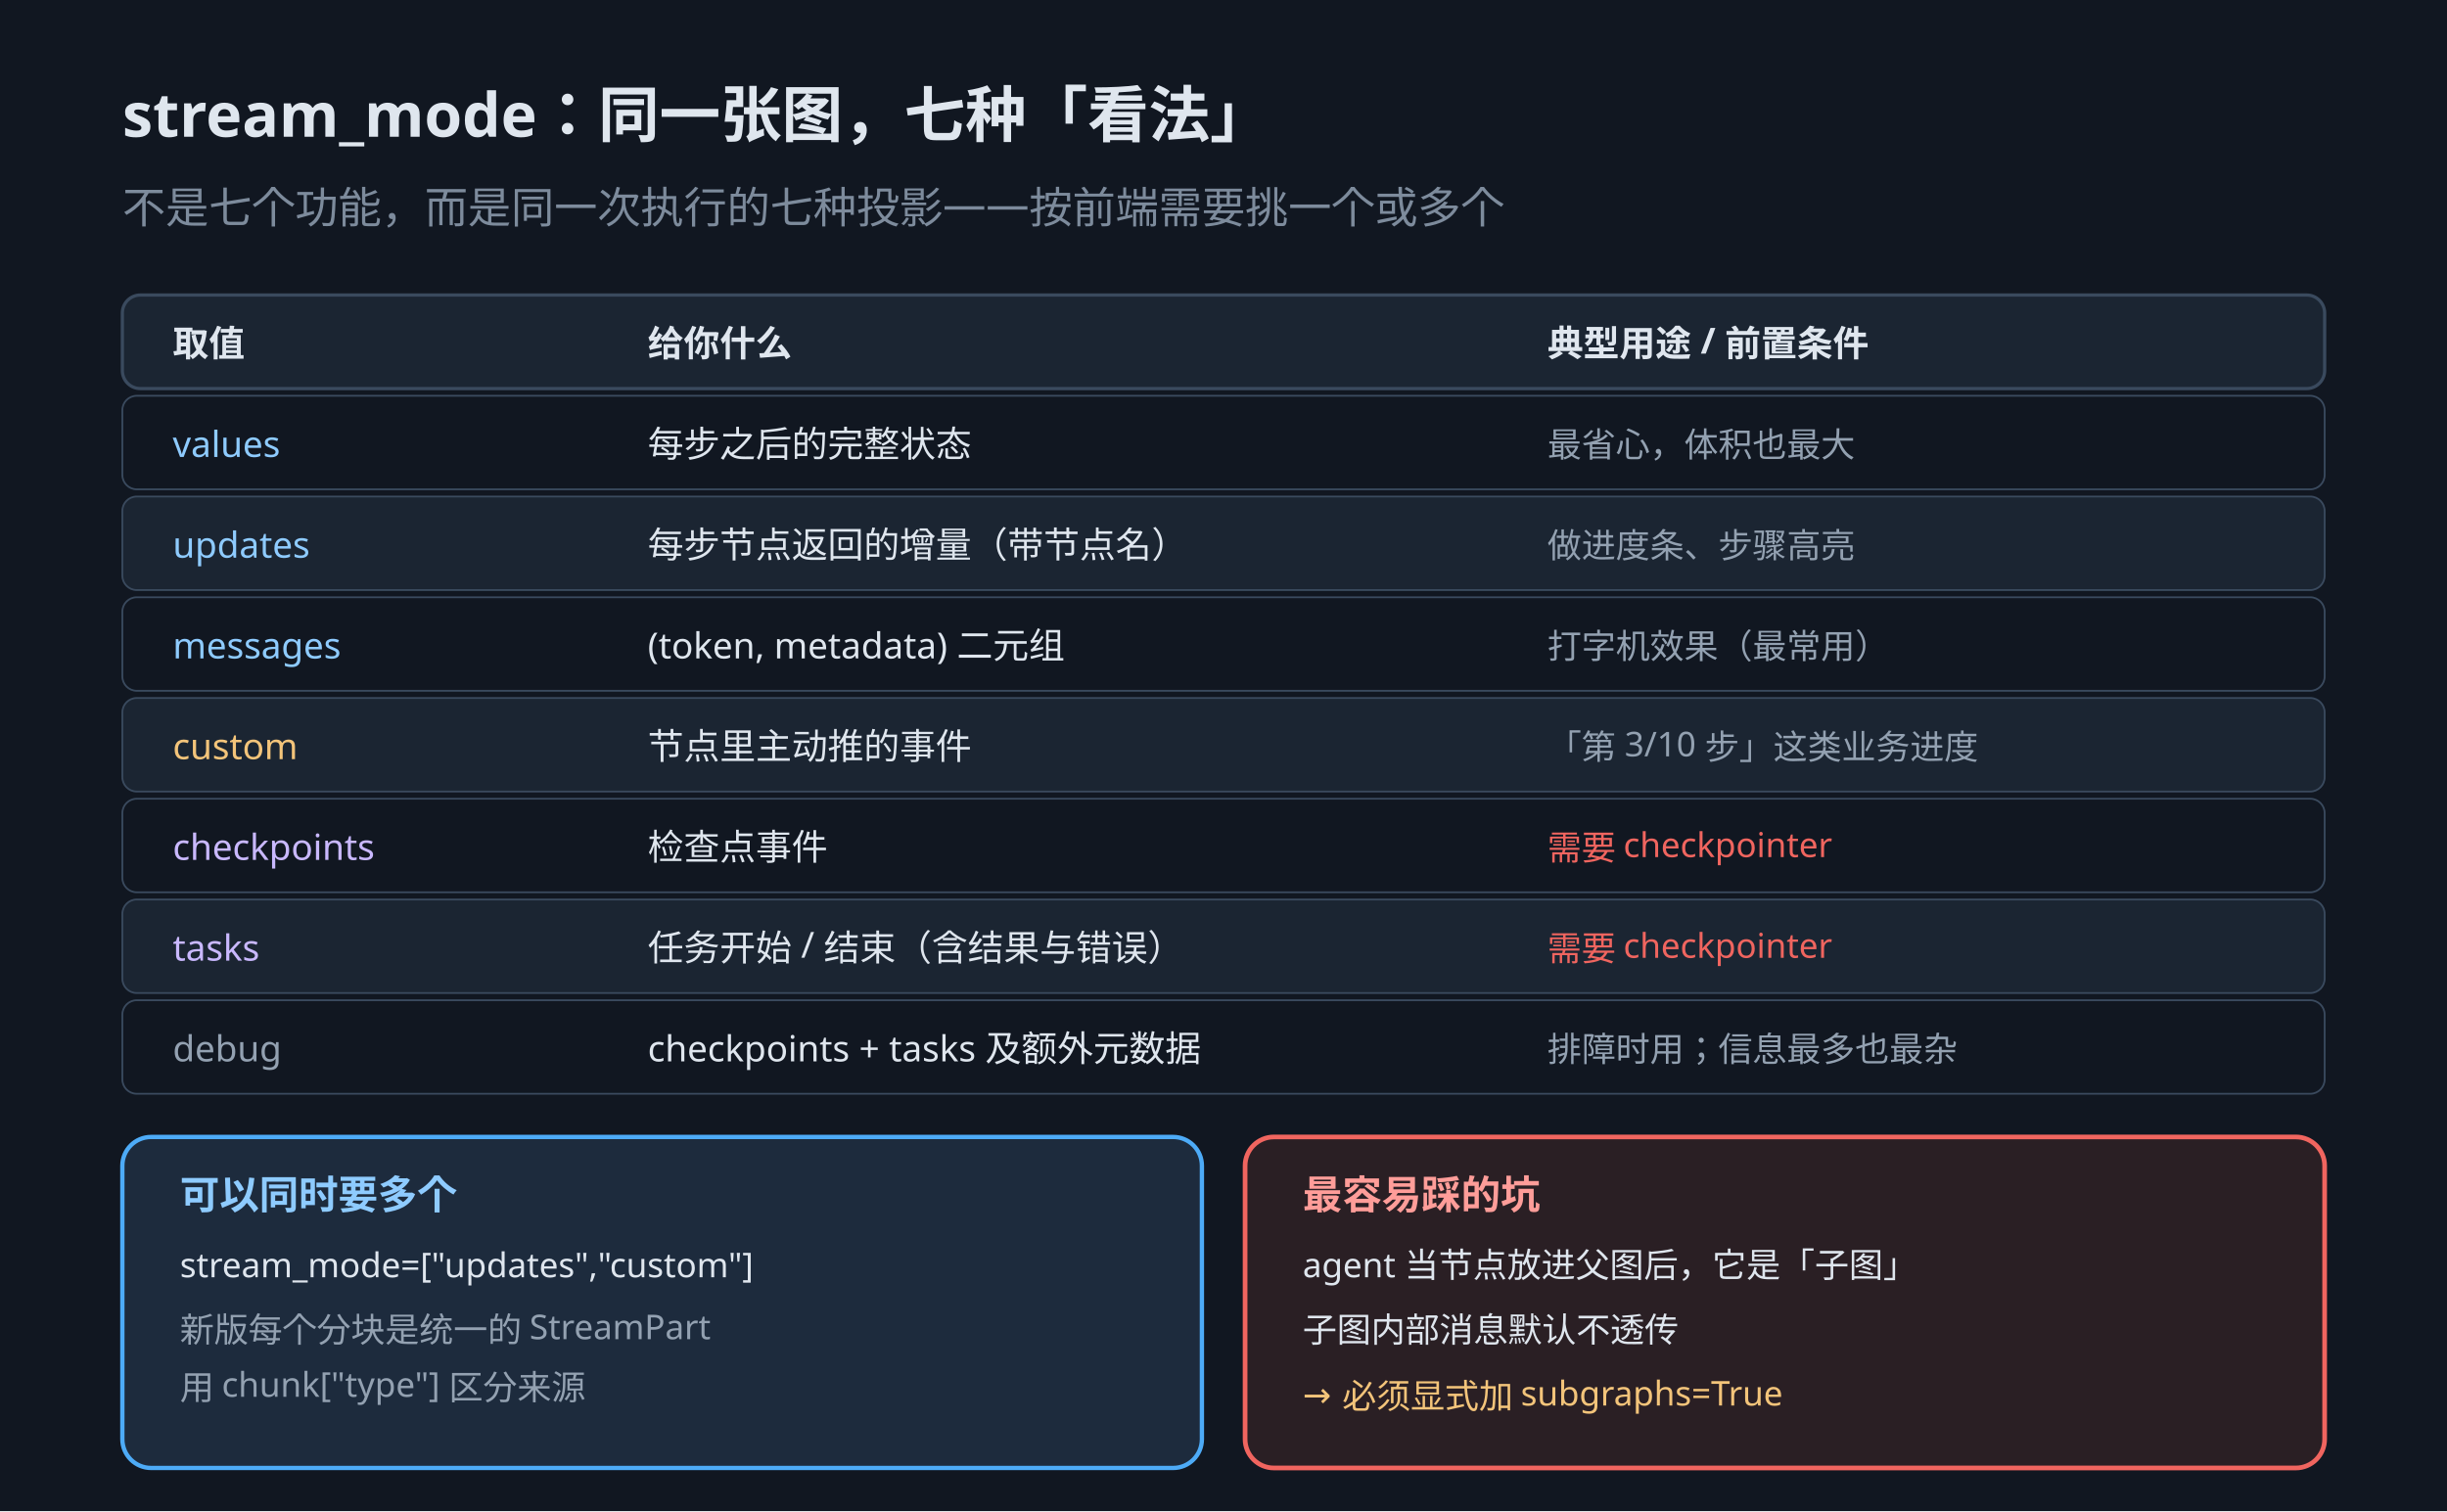
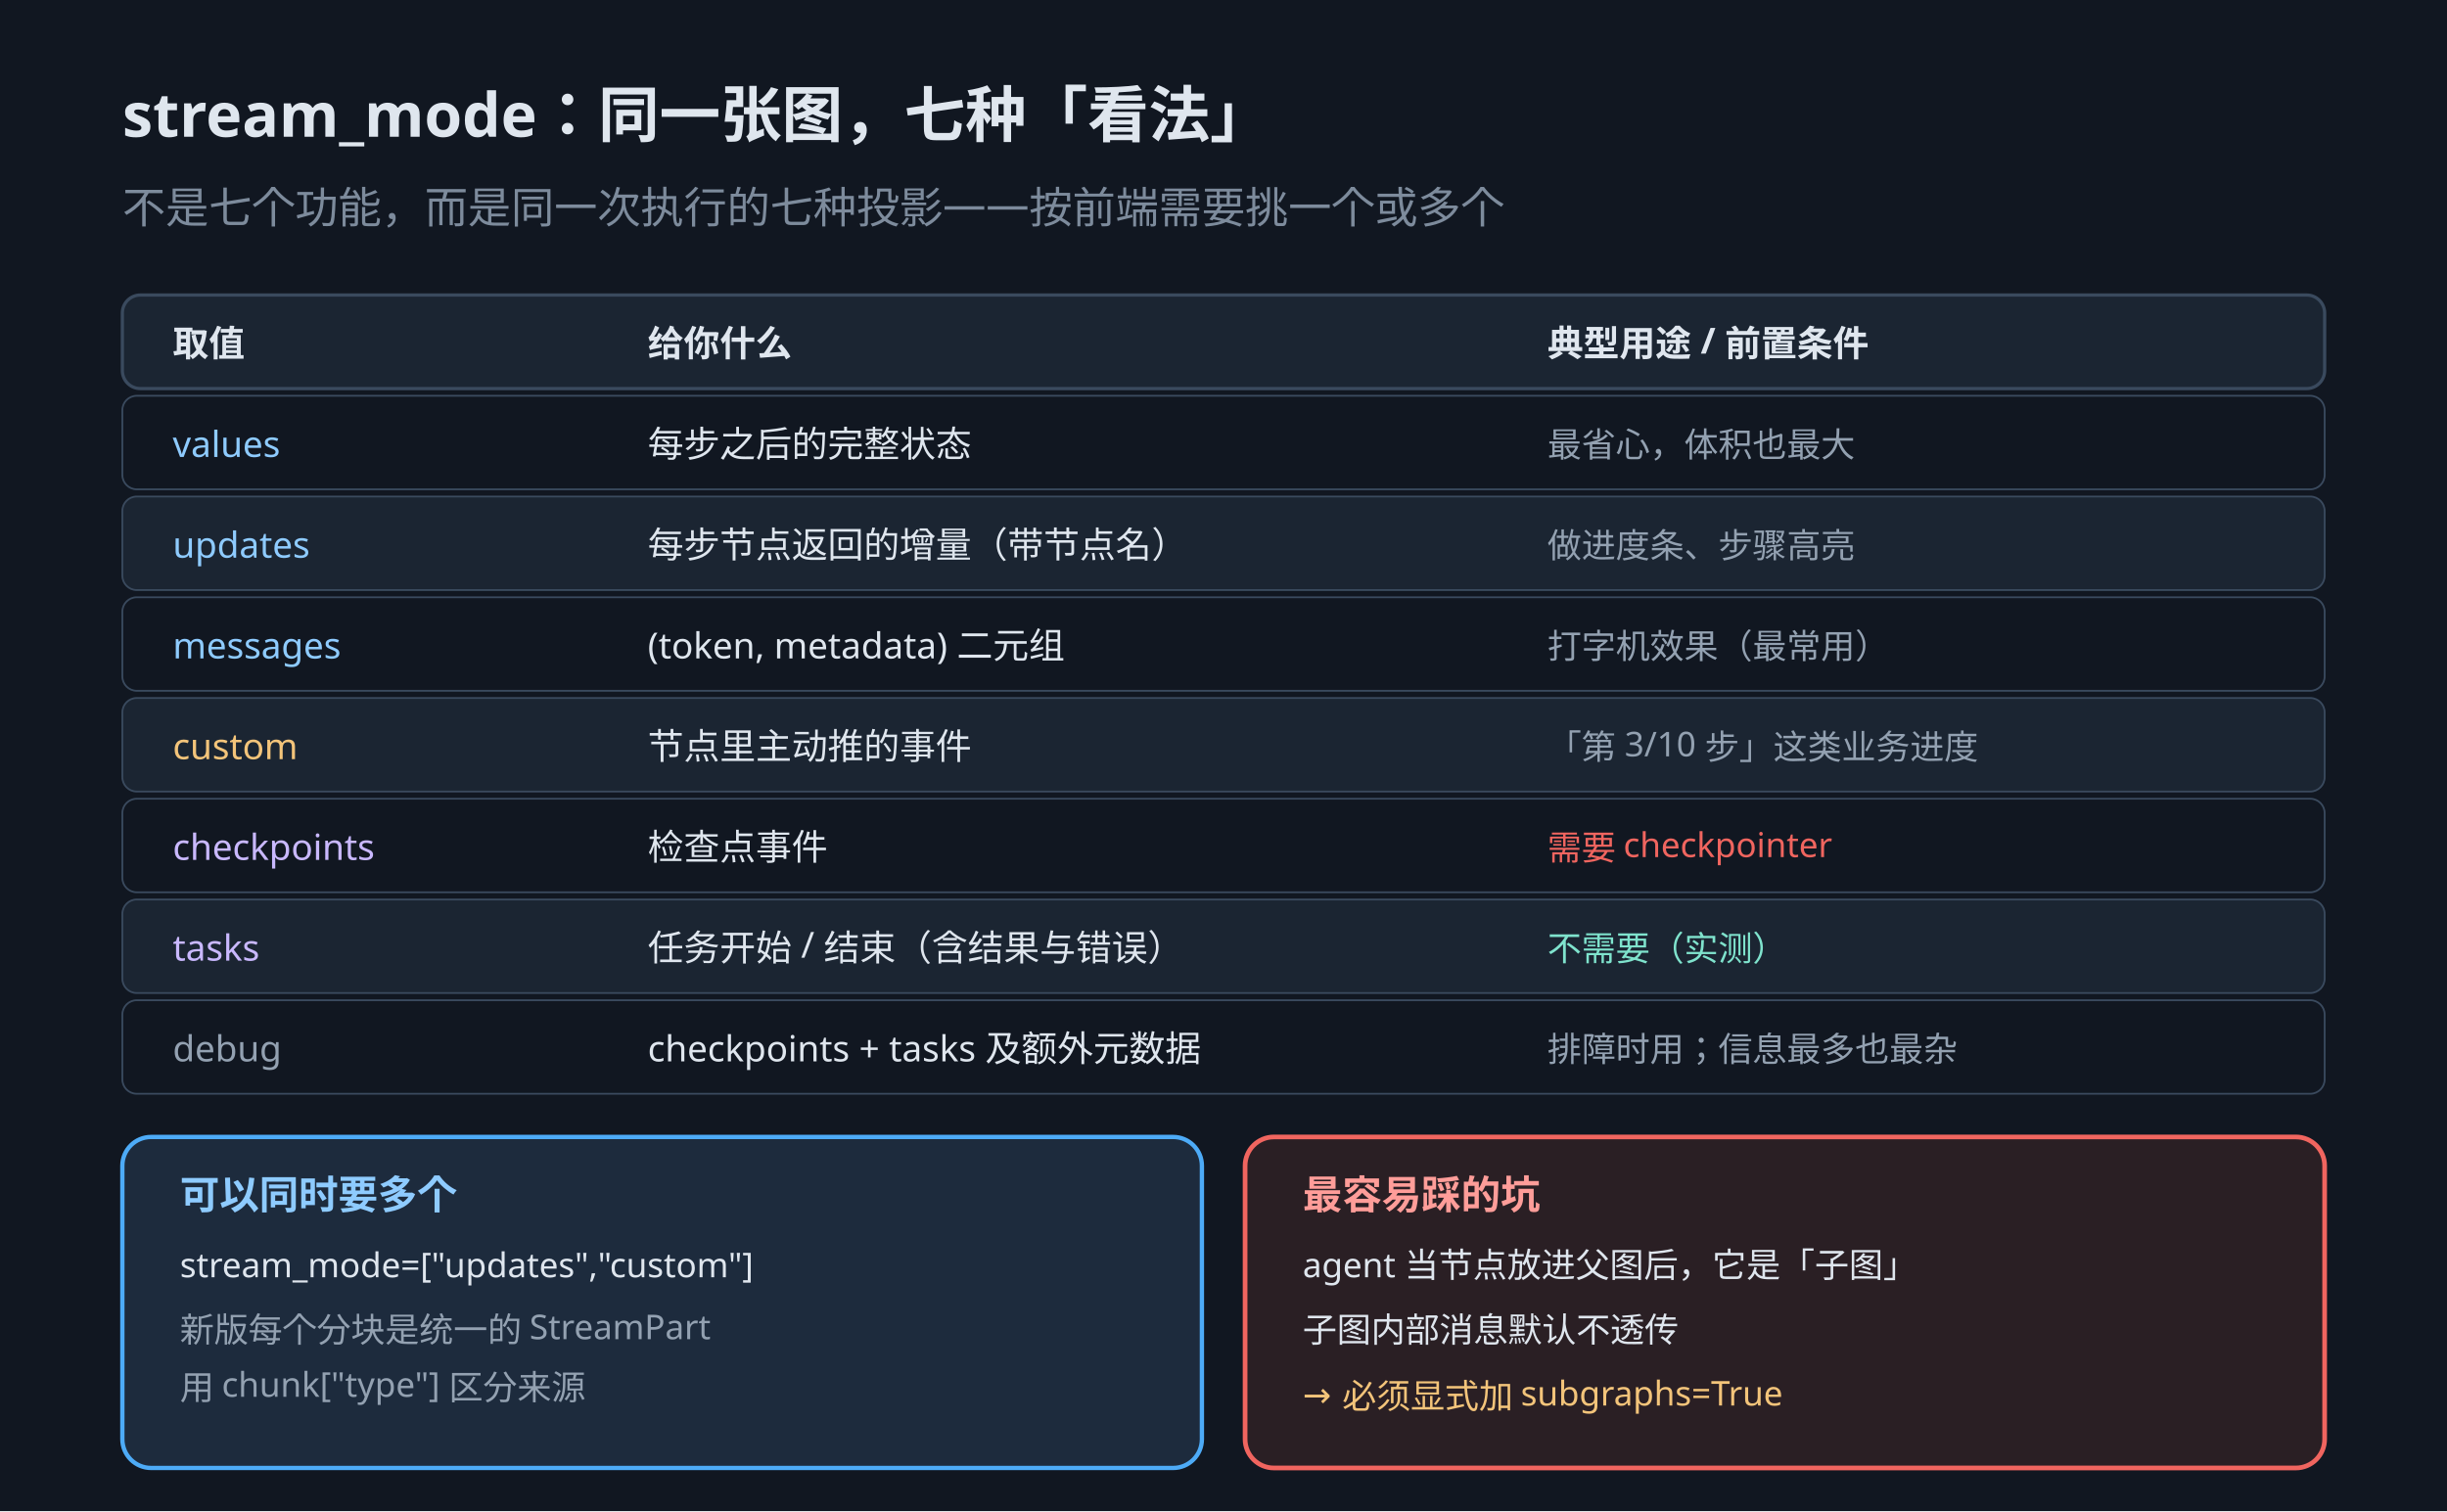
<svg xmlns="http://www.w3.org/2000/svg" viewBox="0 0 680 420" width="680" height="420" role="img">
  <rect x="0" y="0" width="680" height="420" fill="#111721" />
  <text x="34" y="38" font-family="system-ui, sans-serif" font-size="17" font-weight="700" fill="#dfe6ee">stream_mode：同一张图，七种「看法」</text>
  <text x="34" y="62" font-family="system-ui, sans-serif" font-size="12" fill="#7d8b9c">不是七个功能，而是同一次执行的七种投影——按前端需要挑一个或多个</text>
  <rect x="34" y="82" width="612" height="26" rx="5" fill="#1b2532" stroke="#3a4a5e" stroke-width="0.9" />
  <text x="48" y="99" font-family="system-ui, sans-serif" font-size="10" font-weight="700" fill="#dfe6ee">取值</text>
  <text x="180" y="99" font-family="system-ui, sans-serif" font-size="10" font-weight="700" fill="#dfe6ee">给你什么</text>
  <text x="430" y="99" font-family="system-ui, sans-serif" font-size="10" font-weight="700" fill="#dfe6ee">典型用途 / 前置条件</text>
  <rect x="34" y="110" width="612" height="26" rx="4" fill="#111721" stroke="#3a4a5e" stroke-width="0.5" />
  <text x="48" y="127" font-family="system-ui, sans-serif" font-size="10" fill="#8ecbff">values</text>
  <text x="180" y="127" font-family="system-ui, sans-serif" font-size="10" fill="#dfe6ee">每步之后的完整状态</text>
  <text x="430" y="127" font-family="system-ui, sans-serif" font-size="9.5" fill="#93a1b1">最省心，体积也最大</text>
  <rect x="34" y="138" width="612" height="26" rx="4" fill="#1b2532" stroke="#3a4a5e" stroke-width="0.5" />
  <text x="48" y="155" font-family="system-ui, sans-serif" font-size="10" fill="#8ecbff">updates</text>
  <text x="180" y="155" font-family="system-ui, sans-serif" font-size="10" fill="#dfe6ee">每步节点返回的增量（带节点名）</text>
  <text x="430" y="155" font-family="system-ui, sans-serif" font-size="9.5" fill="#93a1b1">做进度条、步骤高亮</text>
  <rect x="34" y="166" width="612" height="26" rx="4" fill="#111721" stroke="#3a4a5e" stroke-width="0.5" />
  <text x="48" y="183" font-family="system-ui, sans-serif" font-size="10" fill="#8ecbff">messages</text>
  <text x="180" y="183" font-family="system-ui, sans-serif" font-size="10" fill="#dfe6ee">(token, metadata) 二元组</text>
  <text x="430" y="183" font-family="system-ui, sans-serif" font-size="9.5" fill="#93a1b1">打字机效果（最常用）</text>
  <rect x="34" y="194" width="612" height="26" rx="4" fill="#1b2532" stroke="#3a4a5e" stroke-width="0.5" />
  <text x="48" y="211" font-family="system-ui, sans-serif" font-size="10" fill="#f3c47a">custom</text>
  <text x="180" y="211" font-family="system-ui, sans-serif" font-size="10" fill="#dfe6ee">节点里主动推的事件</text>
  <text x="430" y="211" font-family="system-ui, sans-serif" font-size="9.5" fill="#93a1b1">「第 3/10 步」这类业务进度</text>
  <rect x="34" y="222" width="612" height="26" rx="4" fill="#111721" stroke="#3a4a5e" stroke-width="0.5" />
  <text x="48" y="239" font-family="system-ui, sans-serif" font-size="10" fill="#c9b8ff">checkpoints</text>
  <text x="180" y="239" font-family="system-ui, sans-serif" font-size="10" fill="#dfe6ee">检查点事件</text>
  <text x="430" y="239" font-family="system-ui, sans-serif" font-size="9.5" fill="#f0655f">需要 checkpointer</text>
  <rect x="34" y="250" width="612" height="26" rx="4" fill="#1b2532" stroke="#3a4a5e" stroke-width="0.5" />
  <text x="48" y="267" font-family="system-ui, sans-serif" font-size="10" fill="#c9b8ff">tasks</text>
  <text x="180" y="267" font-family="system-ui, sans-serif" font-size="10" fill="#dfe6ee">任务开始 / 结束（含结果与错误）</text>
-   <text x="430" y="267" font-family="system-ui, sans-serif" font-size="9.5" fill="#f0655f">需要 checkpointer</text>
+   <text x="430" y="267" font-family="system-ui, sans-serif" font-size="9.5" fill="#7fe3cd">不需要（实测）</text>
  <rect x="34" y="278" width="612" height="26" rx="4" fill="#111721" stroke="#3a4a5e" stroke-width="0.5" />
  <text x="48" y="295" font-family="system-ui, sans-serif" font-size="10" fill="#93a1b1">debug</text>
  <text x="180" y="295" font-family="system-ui, sans-serif" font-size="10" fill="#dfe6ee">checkpoints + tasks 及额外元数据</text>
  <text x="430" y="295" font-family="system-ui, sans-serif" font-size="9.5" fill="#93a1b1">排障时用；信息最多也最杂</text>
  <rect x="34" y="316" width="300" height="92" rx="8" fill="#1d2b3d" stroke="#4dabf7" stroke-width="1.2" />
  <text x="50" y="336" font-family="system-ui, sans-serif" font-size="11" font-weight="700" fill="#8ecbff">可以同时要多个</text>
  <text x="50" y="355" font-family="system-ui, sans-serif" font-size="9.5" fill="#dfe6ee">stream_mode=["updates","custom"]</text>
  <text x="50" y="373" font-family="system-ui, sans-serif" font-size="9.5" fill="#93a1b1">新版每个分块是统一的 StreamPart</text>
  <text x="50" y="389" font-family="system-ui, sans-serif" font-size="9.5" fill="#93a1b1">用 chunk["type"] 区分来源</text>
  <rect x="346" y="316" width="300" height="92" rx="8" fill="#2a1f24" stroke="#f0655f" stroke-width="1.3" />
  <text x="362" y="336" font-family="system-ui, sans-serif" font-size="11" font-weight="700" fill="#ff9d99">最容易踩的坑</text>
  <text x="362" y="355" font-family="system-ui, sans-serif" font-size="9.5" fill="#dfe6ee">agent 当节点放进父图后，它是「子图」</text>
  <text x="362" y="373" font-family="system-ui, sans-serif" font-size="9.5" fill="#dfe6ee">子图内部消息默认不透传</text>
  <text x="362" y="391" font-family="system-ui, sans-serif" font-size="9.5" fill="#f3c47a">→ 必须显式加 subgraphs=True</text>
</svg>
